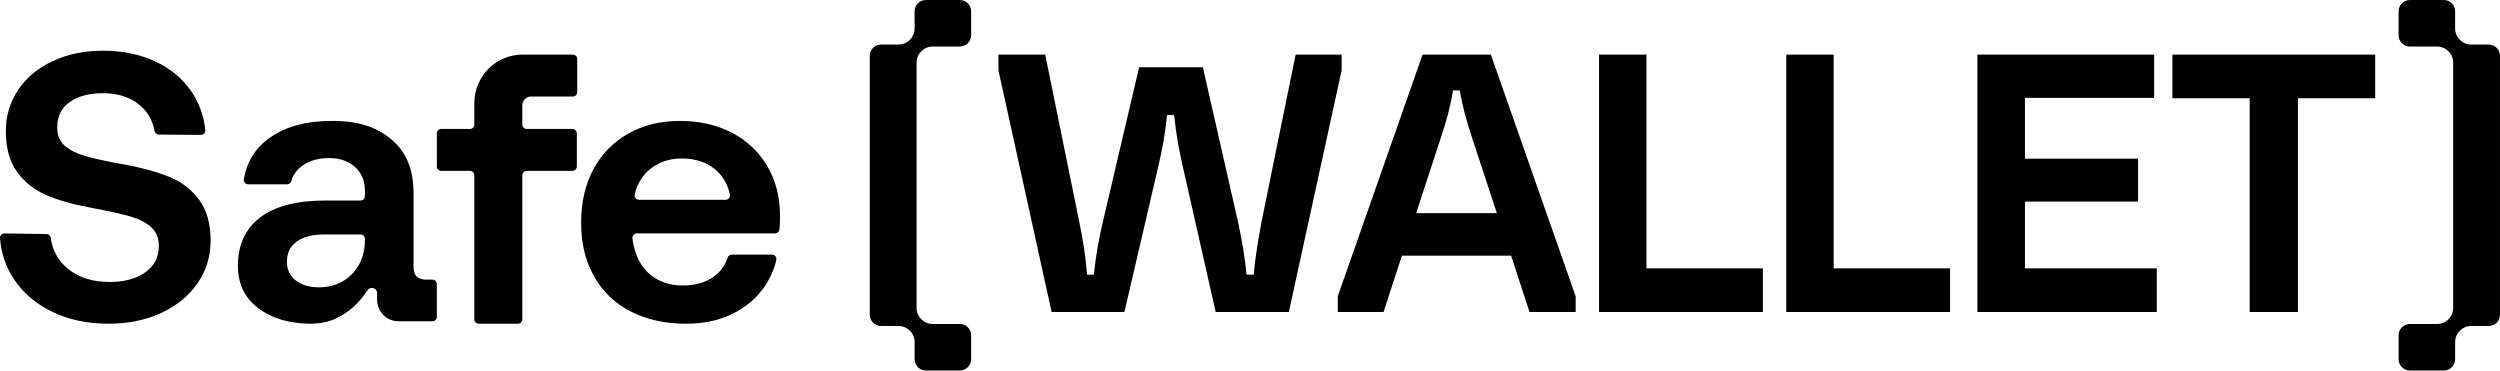
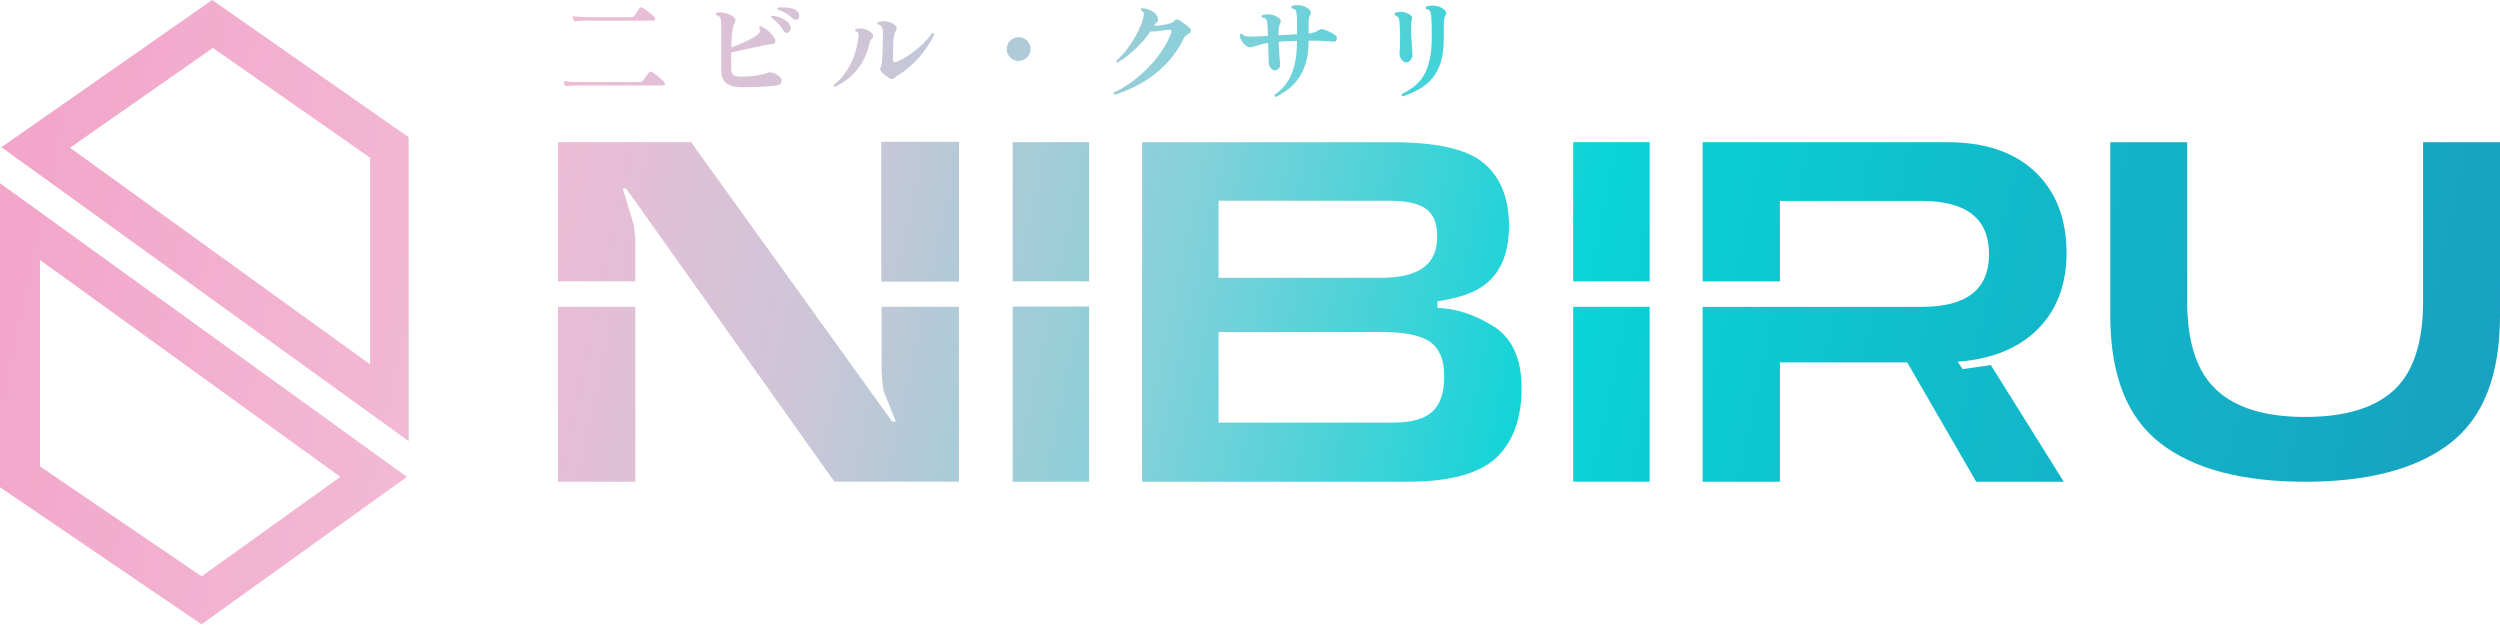
- <svg xmlns="http://www.w3.org/2000/svg" width="641" height="95" viewBox="0 0 641 95" fill="none">
-   <path d="M223.003 14.301V80.699C223.003 82.289 224.301 83.578 225.901 83.578H230.364C232.649 83.578 234.503 85.418 234.503 87.69V92.121C234.503 93.71 235.801 95 237.401 95H246.102C247.702 95 249 93.71 249 92.121V85.948C249 84.359 247.702 83.069 246.102 83.069H239.151C236.867 83.069 235.012 81.23 235.012 78.957V16.039C235.012 13.77 236.864 11.928 239.151 11.928H246.099C247.699 11.928 248.997 10.638 248.997 9.048V2.879C248.997 1.289 247.699 0 246.099 0H237.398C235.798 0 234.5 1.289 234.5 2.879V7.31C234.5 9.579 232.649 11.422 230.361 11.422H225.898C224.298 11.422 223 12.711 223 14.301H223.003Z" fill="currentColor" />
-   <path d="M640.997 80.694V14.3C640.997 12.71 639.699 11.421 638.099 11.421H633.635C631.351 11.421 629.497 9.582 629.497 7.31V2.879C629.497 1.289 628.199 0 626.599 0H617.898C616.298 0 615 1.289 615 2.879V9.051C615 10.64 616.298 11.93 617.898 11.93H624.849C627.133 11.93 628.988 13.769 628.988 16.041V78.959C628.988 81.228 627.136 83.07 624.849 83.07H617.901C616.301 83.07 615.003 84.359 615.003 85.949V92.121C615.003 93.711 616.301 95 617.901 95H626.602C628.202 95 629.5 93.711 629.5 92.121V87.69C629.5 85.421 631.351 83.579 633.639 83.579H638.102C639.702 83.579 641 82.29 641 80.7L640.997 80.694Z" fill="currentColor" />
-   <path d="M43.41 45.349C40.253 44.075 36.398 43.012 31.845 42.158H31.748C27.324 41.373 24.004 40.652 21.793 39.997C19.58 39.346 17.841 38.46 16.574 37.347C15.306 36.233 14.671 34.696 14.671 32.732C14.671 29.853 15.744 27.661 17.891 26.155C20.039 24.65 22.869 23.897 26.381 23.897C30.22 23.897 33.323 24.878 35.7 26.842C37.832 28.607 39.137 30.846 39.618 33.56C39.712 34.101 40.168 34.503 40.715 34.506L51.513 34.588C52.176 34.595 52.705 34.022 52.639 33.358C52.277 29.727 51.085 26.427 49.07 23.454C46.825 20.149 43.734 17.58 39.8 15.749C35.864 13.917 31.393 13 26.384 13C21.636 13 17.357 13.883 13.552 15.651C9.747 17.419 6.786 19.87 4.673 23.015C2.556 26.155 1.5 29.692 1.5 33.617C1.5 37.938 2.443 41.405 4.33 44.024C6.216 46.643 8.688 48.623 11.747 49.964C14.803 51.306 18.479 52.368 22.774 53.156L23.262 53.254C27.814 54.105 31.213 54.858 33.458 55.512C35.703 56.167 37.474 57.084 38.775 58.261C40.077 59.441 40.728 61.045 40.728 63.072C40.728 65.954 39.558 68.209 37.216 69.845C34.873 71.48 31.849 72.299 28.142 72.299C23.718 72.299 20.139 71.17 17.407 68.911C14.92 66.855 13.458 64.221 13.018 61.001C12.942 60.444 12.483 60.02 11.923 60.014L1.138 59.849C0.481 59.84 -0.047 60.396 0.003 61.054C0.308 65.014 1.541 68.582 3.695 71.758C6.069 75.26 9.339 78.009 13.502 80.004C17.665 82.001 22.447 83 27.846 83C32.855 83 37.345 82.083 41.313 80.251C45.281 78.42 48.388 75.883 50.633 72.644C52.877 69.405 54 65.758 54 61.7C54 57.379 53.022 53.896 51.073 51.245C49.12 48.595 46.567 46.63 43.413 45.356L43.41 45.349Z" fill="currentColor" />
-   <path d="M110.867 71.692H109.171C108.19 71.692 107.418 71.431 106.864 70.901C106.307 70.376 106.028 69.518 106.028 68.329V49.43C106.028 43.427 104.13 38.858 100.332 35.728C96.535 32.597 92.063 31 85.057 31C78.443 31 73.275 32.447 69.218 35.285C65.519 37.87 63.288 41.412 62.525 45.914C62.408 46.612 62.93 47.256 63.636 47.256H73.617C74.117 47.256 74.567 46.924 74.699 46.44C75.155 44.772 76.161 43.414 77.715 42.359C79.516 41.138 81.655 40.529 84.472 40.529C89.782 40.529 93.56 43.829 93.56 48.741V50.278C93.56 50.906 93.054 51.413 92.433 51.413H83.392C76.06 51.413 70.494 52.864 66.696 55.765C62.899 58.669 61 62.791 61 68.131C61 72.751 62.734 76.379 66.206 79.015C68.81 80.995 71.921 82.136 75.127 82.637C77.576 83.019 80.089 83.159 82.544 82.761C85.114 82.347 87.203 81.279 89.291 79.758C91.168 78.393 92.734 76.643 94.165 74.507C94.861 73.302 96.69 73.784 96.69 75.18V76.857C96.69 79.904 99.139 82.379 102.168 82.379H110.873C111.497 82.379 112 81.868 112 81.243V72.83C112 72.202 111.494 71.695 110.873 71.695L110.867 71.692ZM93.554 61.5C93.554 63.942 93.044 66.068 92.032 67.882C89.905 71.686 86.101 73.669 81.817 73.669C79.326 73.669 77.329 73.076 75.826 71.89C74.32 70.701 73.567 69.119 73.567 67.14C73.567 64.898 74.402 63.167 76.07 61.946C77.74 60.728 80.111 60.116 83.19 60.116H92.427C93.051 60.116 93.554 60.627 93.554 61.251V61.5Z" fill="currentColor" />
-   <path d="M146.882 14H133.962C127.146 14 121.618 19.577 121.618 26.46V31.932C121.618 32.558 121.114 33.063 120.497 33.063H113.121C112.501 33.063 112 33.571 112 34.194V42.678C112 43.304 112.504 43.81 113.121 43.81H120.497C121.117 43.81 121.618 44.318 121.618 44.941V81.869C121.618 82.495 122.122 83 122.739 83H132.807C133.427 83 133.927 82.492 133.927 81.869V44.941C133.927 44.315 134.431 43.81 135.048 43.81H146.778C147.399 43.81 147.899 43.301 147.899 42.678V34.194C147.899 33.568 147.396 33.063 146.778 33.063H135.048C134.428 33.063 133.927 32.554 133.927 31.932V27.013C133.927 25.761 134.932 24.747 136.172 24.747H146.879C147.499 24.747 148 24.238 148 23.616V15.131C148 14.505 147.496 14 146.879 14H146.882Z" fill="currentColor" />
-   <path d="M196.681 42.512C194.465 38.818 191.437 35.979 187.6 33.998C183.763 32.017 179.328 31 174.305 31C169.282 31 164.943 32.1 161.106 34.247C157.269 36.394 154.292 39.427 152.175 43.354C150.058 47.281 149 51.884 149 57.163C149 62.442 150.094 66.85 152.274 70.773C154.458 74.7 157.582 77.721 161.652 79.832C165.72 81.947 170.5 83 175.993 83C180.227 83 184.016 82.225 187.357 80.675C190.695 79.124 193.394 76.997 195.444 74.289C197.199 71.973 198.398 69.437 199.038 66.681C199.204 65.966 198.663 65.281 197.928 65.281H187.654C187.162 65.281 186.73 65.6 186.574 66.062C185.851 68.196 184.572 69.88 182.74 71.121C180.687 72.506 178.142 73.201 175.098 73.201C172.585 73.201 170.385 72.675 168.498 71.619C166.612 70.563 165.125 69.08 164.031 67.163C163.6 66.407 163.248 65.609 162.967 64.786C162.666 63.903 162.449 62.99 162.298 62.069C162.247 61.746 162.199 61.421 162.161 61.096C162.084 60.426 162.618 59.839 163.296 59.839H198.721C199.297 59.839 199.789 59.415 199.853 58.844C199.901 58.426 199.936 57.998 199.952 57.561C199.984 56.77 200 56.043 200 55.383C200 50.499 198.89 46.209 196.675 42.512H196.681ZM186.037 51.223H163.852C163.123 51.223 162.577 50.55 162.736 49.842C163.091 48.289 163.705 46.885 164.578 45.632C165.704 44.014 167.159 42.777 168.943 41.919C170.73 41.061 172.681 40.633 174.797 40.633C178.238 40.633 181.084 41.558 183.331 43.405C185.26 44.99 186.535 47.134 187.149 49.839C187.312 50.55 186.766 51.227 186.037 51.227V51.223Z" fill="currentColor" />
-   <path d="M256 14H267.993L276.792 57.233C277.663 61.443 278.339 65.554 278.725 70.433H280.467C280.952 65.649 281.724 61.443 282.691 57.233L292.07 17.253H308.415L317.504 57.233C318.375 61.345 319.147 65.649 319.632 70.433H321.47C321.856 65.554 322.631 61.537 323.403 57.139L332.202 14H344V18.017L330.46 79.997H311.701L303.288 42.791C302.321 38.486 301.546 34.564 301.064 29.497H299.226C298.741 34.567 297.969 38.392 297.003 42.601L288.299 80H269.636L256 18.02V14.003V14Z" fill="currentColor" />
-   <path d="M382.256 14L404 75.983V80H392.166L387.453 65.557H359.452L354.738 80H343V75.983L364.744 14H382.256ZM363.109 54.654H383.796L377.444 35.332C376 30.933 375.038 27.487 374.27 23.183H372.537C371.864 27.487 370.902 30.93 369.458 35.234L363.106 54.651L363.109 54.654Z" fill="currentColor" />
-   <path d="M410 14H422.152V68.808H452V80H410V14Z" fill="currentColor" />
-   <path d="M458 14H470.151V68.808H500V80H458V14Z" fill="currentColor" />
-   <path d="M507 14H552.328V25.095H519.195V40.686H548.197V51.686H519.195V68.808H553V80H507V14Z" fill="currentColor" />
-   <path d="M609 14V25.19H589.186V80H576.814V25.19H557V14H609Z" fill="currentColor" />
+ <svg xmlns="http://www.w3.org/2000/svg" width="937" height="234" viewBox="0 0 937 234" fill="none">
+   <path d="M211.756 32.235L211.251 30.425C212.317 30.538 213.313 30.622 214.239 30.678C215.193 30.706 215.965 30.734 216.554 30.762C217.143 30.762 217.438 30.762 217.438 30.762H239.786C240.066 30.762 240.277 30.748 240.417 30.72C240.585 30.664 240.74 30.538 240.88 30.341C241.048 30.145 241.287 29.836 241.595 29.416C241.904 28.966 242.213 28.532 242.521 28.111C242.858 27.662 243.082 27.353 243.195 27.185C243.503 26.792 243.91 26.736 244.415 27.017C244.864 27.269 245.397 27.648 246.014 28.153C246.632 28.63 247.221 29.121 247.782 29.626C248.371 30.131 248.792 30.538 249.045 30.846C249.269 31.127 249.325 31.393 249.213 31.646C249.129 31.899 248.974 32.025 248.75 32.025H217.438C217.438 32.025 217.143 32.025 216.554 32.025C215.965 32.025 215.221 32.039 214.323 32.067C213.454 32.095 212.598 32.151 211.756 32.235ZM215.081 7.951L214.576 6.1C215.698 6.212 216.778 6.296 217.817 6.352C218.855 6.38 219.71 6.408 220.384 6.436C221.085 6.436 221.436 6.436 221.436 6.436H236.629C236.91 6.436 237.134 6.408 237.303 6.352C237.499 6.268 237.653 6.128 237.765 5.931C237.934 5.707 238.144 5.412 238.397 5.047C238.649 4.655 238.902 4.276 239.154 3.911C239.407 3.546 239.589 3.28 239.701 3.111C239.982 2.691 240.361 2.62 240.838 2.901C241.287 3.154 241.806 3.504 242.395 3.953C243.012 4.402 243.587 4.865 244.121 5.342C244.682 5.819 245.089 6.226 245.341 6.563C245.566 6.815 245.636 7.082 245.551 7.362C245.467 7.615 245.299 7.741 245.046 7.741C244.934 7.741 244.682 7.741 244.289 7.741C243.896 7.741 243.391 7.741 242.774 7.741C241.792 7.741 240.599 7.741 239.196 7.741C237.822 7.741 236.349 7.741 234.777 7.741C233.234 7.741 231.691 7.741 230.148 7.741C228.633 7.741 227.23 7.741 225.939 7.741C224.677 7.741 223.638 7.741 222.825 7.741C222.011 7.741 221.548 7.741 221.436 7.741C221.436 7.741 221.085 7.741 220.384 7.741C219.71 7.741 218.883 7.755 217.901 7.783C216.919 7.811 215.979 7.867 215.081 7.951Z" fill="url(#paint0_linear_10615_7221)" />
+   <path d="M277.958 32.698C275.489 32.698 273.595 32.207 272.276 31.225C270.986 30.243 270.34 28.602 270.34 26.301V9.803C270.34 8.877 270.298 8.134 270.214 7.573C270.13 7.011 269.962 6.591 269.709 6.31C269.485 6.029 269.078 5.805 268.489 5.637C268.264 5.328 268.292 5.047 268.573 4.795C269.611 4.57 270.733 4.613 271.94 4.921C273.146 5.23 274.184 5.735 275.054 6.436C275.447 6.773 275.643 7.138 275.643 7.531C275.671 7.895 275.573 8.232 275.349 8.541C275.068 9.018 274.83 9.733 274.633 10.687C274.465 11.641 274.339 12.735 274.254 13.97C274.17 15.176 274.114 16.439 274.086 17.758C275.152 17.393 276.275 16.958 277.453 16.453C278.631 15.948 279.768 15.415 280.862 14.854C281.956 14.292 282.896 13.745 283.682 13.212C284.215 12.819 284.58 12.399 284.776 11.95C284.972 11.501 284.888 10.996 284.523 10.434C284.523 10.014 284.72 9.803 285.113 9.803C286.011 10.168 286.936 10.757 287.89 11.571C288.844 12.384 289.616 13.24 290.205 14.138C290.598 14.671 290.71 15.218 290.542 15.78C290.373 16.313 289.967 16.579 289.321 16.579C288.648 16.579 287.736 16.705 286.586 16.958C285.463 17.182 284.145 17.463 282.63 17.8C281.143 18.108 279.641 18.431 278.126 18.768C276.611 19.076 275.25 19.371 274.044 19.651V25.712C274.044 26.918 274.353 27.732 274.97 28.153C275.587 28.546 276.527 28.742 277.79 28.742C279.613 28.742 281.409 28.616 283.177 28.363C284.972 28.111 286.502 27.746 287.764 27.269C288.269 27.045 288.886 27.059 289.616 27.311C290.289 27.508 290.85 27.76 291.299 28.069C291.776 28.377 292.155 28.686 292.436 28.995C292.969 29.668 293.095 30.327 292.814 30.973C292.562 31.59 291.861 31.969 290.71 32.109C289.981 32.193 289.083 32.277 288.017 32.361C286.979 32.418 285.856 32.474 284.65 32.53C283.471 32.586 282.293 32.628 281.114 32.656C279.964 32.684 278.912 32.698 277.958 32.698ZM295.466 12.16C295.157 12.328 294.835 12.37 294.498 12.286C294.189 12.174 293.923 11.921 293.698 11.529C293.137 10.575 292.45 9.663 291.636 8.793C290.85 7.923 289.981 7.194 289.027 6.605C288.971 6.464 288.971 6.324 289.027 6.184C289.083 6.015 289.195 5.917 289.363 5.889C290.177 5.917 291.033 6.086 291.931 6.394C292.829 6.703 293.642 7.096 294.372 7.573C295.101 8.05 295.62 8.569 295.929 9.13C296.322 9.831 296.448 10.463 296.308 11.024C296.167 11.557 295.887 11.936 295.466 12.16ZM299.127 7.11C298.875 7.334 298.552 7.446 298.159 7.446C297.795 7.446 297.458 7.292 297.149 6.983C296.364 6.226 295.494 5.552 294.54 4.963C293.614 4.374 292.604 3.939 291.51 3.659C291.285 3.322 291.327 3.055 291.636 2.859C292.366 2.747 293.179 2.719 294.077 2.775C294.975 2.803 295.831 2.915 296.644 3.111C297.486 3.308 298.145 3.616 298.622 4.037C299.212 4.514 299.52 5.075 299.548 5.721C299.604 6.338 299.464 6.801 299.127 7.11Z" fill="url(#paint1_linear_10615_7221)" />
+   <path d="M333.428 29.373C332.951 29.093 332.376 28.686 331.702 28.153C331.057 27.62 330.58 27.171 330.271 26.806C329.851 26.273 329.78 25.768 330.061 25.291C330.117 25.151 330.173 24.968 330.229 24.744C330.313 24.519 330.384 24.281 330.44 24.028C330.524 23.636 330.594 22.976 330.65 22.05C330.734 21.124 330.79 20.03 330.819 18.768C330.875 17.505 330.903 16.214 330.903 14.896C330.931 13.521 330.931 12.511 330.903 11.865C330.875 11.22 330.762 10.673 330.566 10.224C330.454 10 330.271 9.775 330.019 9.551C329.766 9.326 329.444 9.2 329.051 9.172C328.742 8.863 328.742 8.583 329.051 8.33C329.556 8.106 330.173 7.979 330.903 7.951C331.66 7.895 332.446 7.993 333.26 8.246C334.073 8.47 334.817 8.891 335.49 9.509C335.799 9.789 335.981 10.112 336.037 10.477C336.121 10.841 336.051 11.178 335.827 11.487C335.406 12.104 335.111 13.002 334.943 14.18C334.831 14.966 334.761 16.074 334.733 17.505C334.705 18.908 334.69 20.563 334.69 22.471C334.69 22.92 334.803 23.187 335.027 23.271C335.28 23.355 335.63 23.313 336.079 23.145C337.089 22.752 338.198 22.191 339.404 21.461C340.611 20.732 341.817 19.89 343.024 18.936C344.258 17.954 345.423 16.916 346.517 15.822C347.611 14.699 348.551 13.563 349.337 12.413C349.785 12.328 350.052 12.497 350.136 12.918C349.547 14.264 348.789 15.639 347.864 17.042C346.938 18.445 345.9 19.82 344.749 21.166C343.627 22.513 342.42 23.748 341.13 24.87C339.867 25.992 338.605 26.932 337.342 27.69C336.444 28.223 335.785 28.7 335.364 29.121C335.083 29.43 334.775 29.598 334.438 29.626C334.129 29.654 333.793 29.57 333.428 29.373ZM312.974 32.572C312.553 32.432 312.385 32.165 312.469 31.772C314.798 30.033 316.79 27.676 318.445 24.702C320.101 21.728 321.195 18.192 321.728 14.096C321.812 13.338 321.798 12.791 321.686 12.455C321.574 12.09 321.237 11.851 320.676 11.739C320.395 11.402 320.423 11.122 320.76 10.897C321.489 10.645 322.415 10.603 323.538 10.771C324.66 10.94 325.754 11.501 326.82 12.455C327.073 12.679 327.213 12.96 327.241 13.296C327.297 13.605 327.199 13.914 326.947 14.222C326.694 14.503 326.484 14.783 326.315 15.064C326.175 15.316 326.035 15.723 325.894 16.285C325.193 19.146 324.225 21.601 322.99 23.65C321.756 25.698 320.297 27.437 318.613 28.868C316.93 30.299 315.05 31.534 312.974 32.572Z" fill="url(#paint2_linear_10615_7221)" />
+   <path d="M381.785 22.85C380.551 22.85 379.498 22.415 378.629 21.545C377.759 20.675 377.324 19.623 377.324 18.389C377.324 17.154 377.759 16.102 378.629 15.232C379.498 14.363 380.551 13.928 381.785 13.928C383.02 13.928 384.072 14.363 384.942 15.232C385.811 16.102 386.246 17.154 386.246 18.389C386.246 19.623 385.811 20.675 384.942 21.545C384.072 22.415 383.02 22.85 381.785 22.85Z" fill="url(#paint3_linear_10615_7221)" />
+   <path d="M417.769 35.518C417.376 35.322 417.278 35.041 417.474 34.676C419.41 33.778 421.431 32.6 423.535 31.141C425.639 29.654 427.687 27.942 429.68 26.006C431.672 24.042 433.467 21.91 435.067 19.609C436.694 17.309 437.985 14.896 438.939 12.37C439.275 11.529 439.023 11.122 438.181 11.15C437.76 11.178 437.311 11.22 436.834 11.276C436.385 11.332 435.908 11.402 435.403 11.487C434.674 11.571 433.93 11.655 433.173 11.739C432.415 11.823 431.742 11.851 431.153 11.823C430.114 13.367 428.894 14.882 427.491 16.369C426.088 17.856 424.643 19.216 423.156 20.451C421.669 21.657 420.252 22.654 418.905 23.439C418.513 23.383 418.344 23.159 418.4 22.766C419.354 21.98 420.336 20.984 421.346 19.778C422.356 18.543 423.324 17.21 424.25 15.78C425.176 14.348 425.99 12.918 426.691 11.487C427.421 10.028 427.954 8.681 428.291 7.446C428.599 6.464 428.726 5.707 428.669 5.174C428.641 4.613 428.305 4.178 427.659 3.869C427.575 3.729 427.561 3.574 427.617 3.406C427.673 3.238 427.772 3.125 427.912 3.069C428.529 3.041 429.203 3.14 429.932 3.364C430.69 3.588 431.391 3.911 432.036 4.332C432.71 4.753 433.215 5.244 433.551 5.805C434.253 6.955 434.267 7.811 433.594 8.372C433.341 8.597 433.131 8.793 432.962 8.961C432.822 9.13 432.668 9.354 432.499 9.635C433.341 9.635 434.239 9.579 435.193 9.466C436.175 9.326 437.003 9.186 437.676 9.046C438.181 8.905 438.658 8.737 439.107 8.541C439.556 8.316 439.921 8.064 440.201 7.783C440.706 7.222 441.281 7.138 441.927 7.531C442.235 7.699 442.642 7.965 443.147 8.33C443.652 8.695 444.157 9.074 444.662 9.466C445.195 9.859 445.602 10.196 445.883 10.477C446.332 10.869 446.486 11.29 446.346 11.739C446.205 12.188 445.897 12.511 445.42 12.707C444.578 13.072 443.919 13.787 443.442 14.854C441.73 18.333 439.528 21.433 436.834 24.155C434.169 26.876 431.195 29.191 427.912 31.099C424.629 32.979 421.248 34.452 417.769 35.518Z" fill="url(#paint4_linear_10615_7221)" />
+   <path d="M478.205 36.318C477.756 36.177 477.602 35.911 477.742 35.518C479.622 34.227 481.179 32.67 482.414 30.846C483.648 29.023 484.574 26.848 485.192 24.323C485.809 21.77 486.117 18.768 486.117 15.316C485.64 15.316 485.149 15.331 484.644 15.359C484.167 15.359 483.69 15.373 483.213 15.401C482.512 15.429 481.825 15.471 481.151 15.527C480.478 15.555 479.847 15.597 479.257 15.653C479.313 16.776 479.37 17.94 479.426 19.146C479.51 20.325 479.58 21.391 479.636 22.345C479.72 23.271 479.776 23.93 479.804 24.323C479.833 24.828 479.636 25.291 479.215 25.712C478.822 26.133 478.359 26.357 477.826 26.385C477.265 26.385 476.746 26.105 476.269 25.544C475.82 24.982 475.568 24.323 475.512 23.566C475.484 22.92 475.456 21.896 475.427 20.493C475.399 19.09 475.357 17.617 475.301 16.074C474.628 16.186 474.025 16.299 473.491 16.411C472.958 16.523 472.453 16.649 471.976 16.79C471.275 16.986 470.644 17.196 470.083 17.421C469.521 17.645 468.974 17.758 468.441 17.758C468.02 17.758 467.571 17.589 467.094 17.253C466.645 16.916 466.225 16.495 465.832 15.99C465.439 15.485 465.13 14.966 464.906 14.433C464.709 13.871 464.667 13.367 464.78 12.918C465.004 12.581 465.271 12.539 465.579 12.791C465.916 13.268 466.505 13.549 467.347 13.633C468.217 13.717 469.353 13.731 470.756 13.675C471.205 13.647 471.808 13.619 472.566 13.591C473.351 13.535 474.235 13.479 475.217 13.423C475.189 12.581 475.161 11.823 475.133 11.15C475.105 10.448 475.077 9.873 475.049 9.424C475.021 8.779 474.95 8.26 474.838 7.867C474.754 7.474 474.572 7.166 474.291 6.941C474.179 6.857 474.011 6.787 473.786 6.731C473.59 6.647 473.351 6.591 473.071 6.563C472.762 6.254 472.762 5.973 473.071 5.721C473.8 5.412 474.712 5.3 475.806 5.384C476.901 5.44 478.051 5.875 479.257 6.689C479.678 6.941 479.917 7.278 479.973 7.699C480.057 8.092 480.001 8.456 479.804 8.793C479.58 9.158 479.426 9.607 479.341 10.14C479.285 10.645 479.243 11.15 479.215 11.655C479.187 11.851 479.173 12.09 479.173 12.37C479.173 12.623 479.173 12.904 479.173 13.212C480.38 13.156 481.572 13.1 482.751 13.044C483.957 12.96 485.079 12.889 486.117 12.833V8.12C486.117 6.801 486.061 5.791 485.949 5.09C485.865 4.388 485.683 3.897 485.402 3.616C485.093 3.336 484.686 3.182 484.181 3.154C483.901 2.845 483.887 2.564 484.139 2.312C484.953 1.919 485.963 1.807 487.17 1.975C488.404 2.115 489.54 2.592 490.579 3.406C490.915 3.687 491.126 4.023 491.21 4.416C491.322 4.781 491.28 5.146 491.084 5.51C490.663 6.212 490.452 7.432 490.452 9.172V12.581C491.182 12.497 491.897 12.342 492.599 12.118C493.3 11.893 493.875 11.599 494.324 11.234C494.829 10.841 495.559 10.813 496.513 11.15C497.074 11.346 497.747 11.641 498.533 12.034C499.347 12.399 499.978 12.777 500.427 13.17C500.848 13.507 501.058 13.886 501.058 14.306C501.086 14.727 500.96 15.078 500.679 15.359C500.427 15.611 500.076 15.695 499.627 15.611C499.178 15.527 498.449 15.457 497.439 15.401C496.429 15.345 495.348 15.303 494.198 15.274C493.609 15.246 492.992 15.232 492.346 15.232C491.729 15.232 491.098 15.232 490.452 15.232V15.316C490.452 18.487 490.102 21.237 489.4 23.566C488.727 25.866 487.801 27.83 486.622 29.457C485.472 31.085 484.167 32.446 482.708 33.54C481.249 34.634 479.748 35.56 478.205 36.318Z" fill="url(#paint5_linear_10615_7221)" />
+   <path d="M525.805 36.107C525.608 36.051 525.482 35.939 525.426 35.77C525.37 35.602 525.37 35.434 525.426 35.266C527.081 34.424 528.597 33.484 529.971 32.446C531.346 31.38 532.525 30.047 533.507 28.448C534.517 26.848 535.288 24.856 535.821 22.471C536.355 20.086 536.621 17.154 536.621 13.675C536.621 12.272 536.607 10.855 536.579 9.424C536.551 7.965 536.495 6.801 536.411 5.931C536.298 5.033 536.116 4.402 535.864 4.037C535.611 3.645 535.176 3.434 534.559 3.406C534.278 3.125 534.264 2.831 534.517 2.522C535.415 2.157 536.495 2.031 537.757 2.143C539.048 2.256 540.255 2.761 541.377 3.659C541.714 3.911 541.924 4.22 542.008 4.584C542.092 4.949 542.022 5.3 541.798 5.637C541.517 6.086 541.335 6.675 541.251 7.404C541.166 8.106 541.124 9.172 541.124 10.603V14.601C541.124 17.996 540.746 20.9 539.988 23.313C539.258 25.698 538.206 27.704 536.832 29.331C535.457 30.959 533.829 32.305 531.95 33.372C530.098 34.438 528.049 35.35 525.805 36.107ZM527.152 23.397C526.647 23.397 526.184 23.215 525.763 22.85C525.342 22.457 525.019 21.966 524.795 21.377C524.57 20.788 524.5 20.171 524.584 19.525C524.64 19.076 524.683 18.347 524.711 17.337C524.739 16.299 524.753 15.176 524.753 13.97C524.725 12.904 524.697 11.851 524.669 10.813C524.64 9.747 524.598 8.933 524.542 8.372C524.486 7.474 524.346 6.871 524.121 6.563C523.897 6.226 523.574 6.015 523.153 5.931C523.041 5.847 522.943 5.749 522.859 5.637C522.775 5.524 522.69 5.426 522.606 5.342C522.578 5.202 522.634 5.061 522.775 4.921C523.56 4.528 524.458 4.374 525.468 4.458C526.506 4.514 527.502 4.865 528.456 5.51C529.242 5.987 529.466 6.731 529.13 7.741C528.933 8.246 528.835 9.004 528.835 10.014C528.835 10.715 528.849 11.529 528.877 12.455C528.933 13.352 528.989 14.278 529.046 15.232C529.102 16.186 529.158 17.07 529.214 17.884C529.27 18.529 529.312 19.09 529.34 19.567C529.368 20.044 529.382 20.381 529.382 20.577C529.382 21.195 529.144 21.826 528.667 22.471C528.218 23.088 527.713 23.397 527.152 23.397Z" fill="url(#paint6_linear_10615_7221)" />
+   <path d="M79.528 0L0.528 55.173L153.166 165.338V51.437L79.528 0ZM138.708 136.542L26.239 55.375L79.793 17.97L138.708 59.111V136.542Z" fill="url(#paint7_linear_10615_7221)" />
+   <path d="M0 68.654V182.619L75.539 233.992L152.511 178.734L0 68.654ZM14.999 174.818V97.45L127.543 178.724L75.581 216.022L14.999 174.818Z" fill="url(#paint8_linear_10615_7221)" />
+   <path d="M428.04 53.29H521.699C538.026 53.29 549.395 55.774 555.722 60.816C562.048 65.857 565.328 73.542 565.573 83.785V84.581C565.573 94.346 562.77 101.553 557.091 106.266C552.845 109.79 546.688 111.711 538.758 112.91V115.394C545.722 115.638 552.686 117.878 559.734 122.283C566.783 126.688 570.296 134.447 570.296 145.57C570.296 156.694 567.091 165.738 560.69 171.66C554.204 177.583 543.238 180.544 527.633 180.544H428.051V53.29H428.04ZM517.612 104.122C532.739 104.122 538.663 98.443 538.663 88.752C538.663 79.061 533.865 75.23 520.096 75.23H456.702V104.122H517.612ZM522.177 158.382C535.945 158.382 541.306 153.096 541.306 140.932C541.306 134.924 539.544 130.689 536.104 128.206C532.665 125.722 526.582 124.448 518.016 124.448H456.702V158.382H522.177Z" fill="url(#paint9_linear_10615_7221)" />
+   <path d="M359.453 53.147H330.298V105.553H359.453V53.147Z" fill="url(#paint10_linear_10615_7221)" />
+   <path d="M330.412 137.247C330.412 140.123 330.731 143.732 331.134 146.449L335.773 158.051H334.414L259.014 53.277H209.143V105.447H238.123V91.616C238.123 89.292 237.878 86.256 237.486 84.091L233.399 70.642H234.683L312.727 180.532H359.392V114.978H330.412V137.247Z" fill="url(#paint11_linear_10615_7221)" />
+   <path d="M238.116 115.002H209.136V180.556H238.116V115.002Z" fill="url(#paint12_linear_10615_7221)" />
+   <path d="M735.6 138.332L733.71 135.572C745.642 134.691 755.164 131.093 762.287 124.766C770.45 117.4 774.537 107.402 774.537 94.749C774.537 82.097 770.62 71.854 762.775 64.414C754.93 56.973 743.965 53.29 729.793 53.29H638.14V105.459H667.12V75.304H720.112C737.001 75.304 745.483 81.864 745.483 95.238C745.483 108.612 737.001 115.012 720.112 115.012H638.14V180.566H667.12V135.827H714.825L740.684 180.566H773.507L746.172 136.824L735.61 138.342L735.6 138.332Z" fill="url(#paint13_linear_10615_7221)" />
+   <path d="M618.293 53.277H589.632V105.447H618.293V53.277Z" fill="url(#paint14_linear_10615_7221)" />
+   <path d="M618.293 114.989H589.632V180.543H618.293V114.989Z" fill="url(#paint15_linear_10615_7221)" />
+   <path d="M809.733 166.143C797.228 156.506 790.933 140.573 790.933 118.284V53.303H819.764V113.029C819.764 128.24 823.352 139.225 830.592 145.997C837.757 152.844 848.914 156.272 863.966 156.272C879.019 156.272 890.176 152.844 897.415 146.082C904.581 139.31 908.169 128.24 908.169 113.029V53.303H937V118.284C937 140.584 930.79 156.516 918.285 166.143C905.78 175.781 887.617 180.557 863.966 180.557C840.316 180.557 822.227 175.781 809.722 166.143H809.733Z" fill="url(#paint16_linear_10615_7221)" />
+   <path d="M408.2 53.277H379.539V105.447H408.2V53.277Z" fill="url(#paint17_linear_10615_7221)" />
+   <path d="M408.2 114.885H379.539V180.545H408.2V114.885Z" fill="url(#paint18_linear_10615_7221)" />
+   <defs>
+     <linearGradient id="paint0_linear_10615_7221" x1="-86.562" y1="-25.198" x2="937.771" y2="193.982" gradientUnits="userSpaceOnUse">
+       <stop stop-color="#F29AC4" />
+       <stop offset="0.13" stop-color="#F2A9CB" />
+       <stop offset="0.275" stop-color="#F2BAD5" />
+       <stop offset="0.395" stop-color="#CDC6D7" />
+       <stop offset="0.52" stop-color="#82D1D9" />
+       <stop offset="0.66" stop-color="#09D4D7" />
+       <stop offset="0.8" stop-color="#11BBCA" />
+       <stop offset="1" stop-color="#17A0BF" />
+     </linearGradient>
+     <linearGradient id="paint1_linear_10615_7221" x1="-86.562" y1="-25.198" x2="937.771" y2="193.982" gradientUnits="userSpaceOnUse">
+       <stop stop-color="#F29AC4" />
+       <stop offset="0.13" stop-color="#F2A9CB" />
+       <stop offset="0.275" stop-color="#F2BAD5" />
+       <stop offset="0.395" stop-color="#CDC6D7" />
+       <stop offset="0.52" stop-color="#82D1D9" />
+       <stop offset="0.66" stop-color="#09D4D7" />
+       <stop offset="0.8" stop-color="#11BBCA" />
+       <stop offset="1" stop-color="#17A0BF" />
+     </linearGradient>
+     <linearGradient id="paint2_linear_10615_7221" x1="-86.562" y1="-25.198" x2="937.771" y2="193.982" gradientUnits="userSpaceOnUse">
+       <stop stop-color="#F29AC4" />
+       <stop offset="0.13" stop-color="#F2A9CB" />
+       <stop offset="0.275" stop-color="#F2BAD5" />
+       <stop offset="0.395" stop-color="#CDC6D7" />
+       <stop offset="0.52" stop-color="#82D1D9" />
+       <stop offset="0.66" stop-color="#09D4D7" />
+       <stop offset="0.8" stop-color="#11BBCA" />
+       <stop offset="1" stop-color="#17A0BF" />
+     </linearGradient>
+     <linearGradient id="paint3_linear_10615_7221" x1="-86.562" y1="-25.198" x2="937.771" y2="193.982" gradientUnits="userSpaceOnUse">
+       <stop stop-color="#F29AC4" />
+       <stop offset="0.13" stop-color="#F2A9CB" />
+       <stop offset="0.275" stop-color="#F2BAD5" />
+       <stop offset="0.395" stop-color="#CDC6D7" />
+       <stop offset="0.52" stop-color="#82D1D9" />
+       <stop offset="0.66" stop-color="#09D4D7" />
+       <stop offset="0.8" stop-color="#11BBCA" />
+       <stop offset="1" stop-color="#17A0BF" />
+     </linearGradient>
+     <linearGradient id="paint4_linear_10615_7221" x1="-86.562" y1="-25.198" x2="937.771" y2="193.982" gradientUnits="userSpaceOnUse">
+       <stop stop-color="#F29AC4" />
+       <stop offset="0.13" stop-color="#F2A9CB" />
+       <stop offset="0.275" stop-color="#F2BAD5" />
+       <stop offset="0.395" stop-color="#CDC6D7" />
+       <stop offset="0.52" stop-color="#82D1D9" />
+       <stop offset="0.66" stop-color="#09D4D7" />
+       <stop offset="0.8" stop-color="#11BBCA" />
+       <stop offset="1" stop-color="#17A0BF" />
+     </linearGradient>
+     <linearGradient id="paint5_linear_10615_7221" x1="-86.562" y1="-25.198" x2="937.771" y2="193.982" gradientUnits="userSpaceOnUse">
+       <stop stop-color="#F29AC4" />
+       <stop offset="0.13" stop-color="#F2A9CB" />
+       <stop offset="0.275" stop-color="#F2BAD5" />
+       <stop offset="0.395" stop-color="#CDC6D7" />
+       <stop offset="0.52" stop-color="#82D1D9" />
+       <stop offset="0.66" stop-color="#09D4D7" />
+       <stop offset="0.8" stop-color="#11BBCA" />
+       <stop offset="1" stop-color="#17A0BF" />
+     </linearGradient>
+     <linearGradient id="paint6_linear_10615_7221" x1="-86.562" y1="-25.198" x2="937.771" y2="193.982" gradientUnits="userSpaceOnUse">
+       <stop stop-color="#F29AC4" />
+       <stop offset="0.13" stop-color="#F2A9CB" />
+       <stop offset="0.275" stop-color="#F2BAD5" />
+       <stop offset="0.395" stop-color="#CDC6D7" />
+       <stop offset="0.52" stop-color="#82D1D9" />
+       <stop offset="0.66" stop-color="#09D4D7" />
+       <stop offset="0.8" stop-color="#11BBCA" />
+       <stop offset="1" stop-color="#17A0BF" />
+     </linearGradient>
+     <linearGradient id="paint7_linear_10615_7221" x1="-86.562" y1="-25.198" x2="937.771" y2="193.982" gradientUnits="userSpaceOnUse">
+       <stop stop-color="#F29AC4" />
+       <stop offset="0.13" stop-color="#F2A9CB" />
+       <stop offset="0.275" stop-color="#F2BAD5" />
+       <stop offset="0.395" stop-color="#CDC6D7" />
+       <stop offset="0.52" stop-color="#82D1D9" />
+       <stop offset="0.66" stop-color="#09D4D7" />
+       <stop offset="0.8" stop-color="#11BBCA" />
+       <stop offset="1" stop-color="#17A0BF" />
+     </linearGradient>
+     <linearGradient id="paint8_linear_10615_7221" x1="-86.562" y1="-25.198" x2="937.771" y2="193.982" gradientUnits="userSpaceOnUse">
+       <stop stop-color="#F29AC4" />
+       <stop offset="0.13" stop-color="#F2A9CB" />
+       <stop offset="0.275" stop-color="#F2BAD5" />
+       <stop offset="0.395" stop-color="#CDC6D7" />
+       <stop offset="0.52" stop-color="#82D1D9" />
+       <stop offset="0.66" stop-color="#09D4D7" />
+       <stop offset="0.8" stop-color="#11BBCA" />
+       <stop offset="1" stop-color="#17A0BF" />
+     </linearGradient>
+     <linearGradient id="paint9_linear_10615_7221" x1="-86.562" y1="-25.198" x2="937.771" y2="193.982" gradientUnits="userSpaceOnUse">
+       <stop stop-color="#F29AC4" />
+       <stop offset="0.13" stop-color="#F2A9CB" />
+       <stop offset="0.275" stop-color="#F2BAD5" />
+       <stop offset="0.395" stop-color="#CDC6D7" />
+       <stop offset="0.52" stop-color="#82D1D9" />
+       <stop offset="0.66" stop-color="#09D4D7" />
+       <stop offset="0.8" stop-color="#11BBCA" />
+       <stop offset="1" stop-color="#17A0BF" />
+     </linearGradient>
+     <linearGradient id="paint10_linear_10615_7221" x1="-86.562" y1="-25.198" x2="937.771" y2="193.982" gradientUnits="userSpaceOnUse">
+       <stop stop-color="#F29AC4" />
+       <stop offset="0.13" stop-color="#F2A9CB" />
+       <stop offset="0.275" stop-color="#F2BAD5" />
+       <stop offset="0.395" stop-color="#CDC6D7" />
+       <stop offset="0.52" stop-color="#82D1D9" />
+       <stop offset="0.66" stop-color="#09D4D7" />
+       <stop offset="0.8" stop-color="#11BBCA" />
+       <stop offset="1" stop-color="#17A0BF" />
+     </linearGradient>
+     <linearGradient id="paint11_linear_10615_7221" x1="-86.562" y1="-25.198" x2="937.771" y2="193.982" gradientUnits="userSpaceOnUse">
+       <stop stop-color="#F29AC4" />
+       <stop offset="0.13" stop-color="#F2A9CB" />
+       <stop offset="0.275" stop-color="#F2BAD5" />
+       <stop offset="0.395" stop-color="#CDC6D7" />
+       <stop offset="0.52" stop-color="#82D1D9" />
+       <stop offset="0.66" stop-color="#09D4D7" />
+       <stop offset="0.8" stop-color="#11BBCA" />
+       <stop offset="1" stop-color="#17A0BF" />
+     </linearGradient>
+     <linearGradient id="paint12_linear_10615_7221" x1="-86.562" y1="-25.198" x2="937.771" y2="193.982" gradientUnits="userSpaceOnUse">
+       <stop stop-color="#F29AC4" />
+       <stop offset="0.13" stop-color="#F2A9CB" />
+       <stop offset="0.275" stop-color="#F2BAD5" />
+       <stop offset="0.395" stop-color="#CDC6D7" />
+       <stop offset="0.52" stop-color="#82D1D9" />
+       <stop offset="0.66" stop-color="#09D4D7" />
+       <stop offset="0.8" stop-color="#11BBCA" />
+       <stop offset="1" stop-color="#17A0BF" />
+     </linearGradient>
+     <linearGradient id="paint13_linear_10615_7221" x1="-86.562" y1="-25.198" x2="937.771" y2="193.982" gradientUnits="userSpaceOnUse">
+       <stop stop-color="#F29AC4" />
+       <stop offset="0.13" stop-color="#F2A9CB" />
+       <stop offset="0.275" stop-color="#F2BAD5" />
+       <stop offset="0.395" stop-color="#CDC6D7" />
+       <stop offset="0.52" stop-color="#82D1D9" />
+       <stop offset="0.66" stop-color="#09D4D7" />
+       <stop offset="0.8" stop-color="#11BBCA" />
+       <stop offset="1" stop-color="#17A0BF" />
+     </linearGradient>
+     <linearGradient id="paint14_linear_10615_7221" x1="-86.562" y1="-25.198" x2="937.771" y2="193.982" gradientUnits="userSpaceOnUse">
+       <stop stop-color="#F29AC4" />
+       <stop offset="0.13" stop-color="#F2A9CB" />
+       <stop offset="0.275" stop-color="#F2BAD5" />
+       <stop offset="0.395" stop-color="#CDC6D7" />
+       <stop offset="0.52" stop-color="#82D1D9" />
+       <stop offset="0.66" stop-color="#09D4D7" />
+       <stop offset="0.8" stop-color="#11BBCA" />
+       <stop offset="1" stop-color="#17A0BF" />
+     </linearGradient>
+     <linearGradient id="paint15_linear_10615_7221" x1="-86.562" y1="-25.198" x2="937.771" y2="193.982" gradientUnits="userSpaceOnUse">
+       <stop stop-color="#F29AC4" />
+       <stop offset="0.13" stop-color="#F2A9CB" />
+       <stop offset="0.275" stop-color="#F2BAD5" />
+       <stop offset="0.395" stop-color="#CDC6D7" />
+       <stop offset="0.52" stop-color="#82D1D9" />
+       <stop offset="0.66" stop-color="#09D4D7" />
+       <stop offset="0.8" stop-color="#11BBCA" />
+       <stop offset="1" stop-color="#17A0BF" />
+     </linearGradient>
+     <linearGradient id="paint16_linear_10615_7221" x1="-86.562" y1="-25.198" x2="937.771" y2="193.982" gradientUnits="userSpaceOnUse">
+       <stop stop-color="#F29AC4" />
+       <stop offset="0.13" stop-color="#F2A9CB" />
+       <stop offset="0.275" stop-color="#F2BAD5" />
+       <stop offset="0.395" stop-color="#CDC6D7" />
+       <stop offset="0.52" stop-color="#82D1D9" />
+       <stop offset="0.66" stop-color="#09D4D7" />
+       <stop offset="0.8" stop-color="#11BBCA" />
+       <stop offset="1" stop-color="#17A0BF" />
+     </linearGradient>
+     <linearGradient id="paint17_linear_10615_7221" x1="-86.562" y1="-25.198" x2="937.771" y2="193.982" gradientUnits="userSpaceOnUse">
+       <stop stop-color="#F29AC4" />
+       <stop offset="0.13" stop-color="#F2A9CB" />
+       <stop offset="0.275" stop-color="#F2BAD5" />
+       <stop offset="0.395" stop-color="#CDC6D7" />
+       <stop offset="0.52" stop-color="#82D1D9" />
+       <stop offset="0.66" stop-color="#09D4D7" />
+       <stop offset="0.8" stop-color="#11BBCA" />
+       <stop offset="1" stop-color="#17A0BF" />
+     </linearGradient>
+     <linearGradient id="paint18_linear_10615_7221" x1="-86.562" y1="-25.198" x2="937.771" y2="193.982" gradientUnits="userSpaceOnUse">
+       <stop stop-color="#F29AC4" />
+       <stop offset="0.13" stop-color="#F2A9CB" />
+       <stop offset="0.275" stop-color="#F2BAD5" />
+       <stop offset="0.395" stop-color="#CDC6D7" />
+       <stop offset="0.52" stop-color="#82D1D9" />
+       <stop offset="0.66" stop-color="#09D4D7" />
+       <stop offset="0.8" stop-color="#11BBCA" />
+       <stop offset="1" stop-color="#17A0BF" />
+     </linearGradient>
+   </defs>
</svg>
